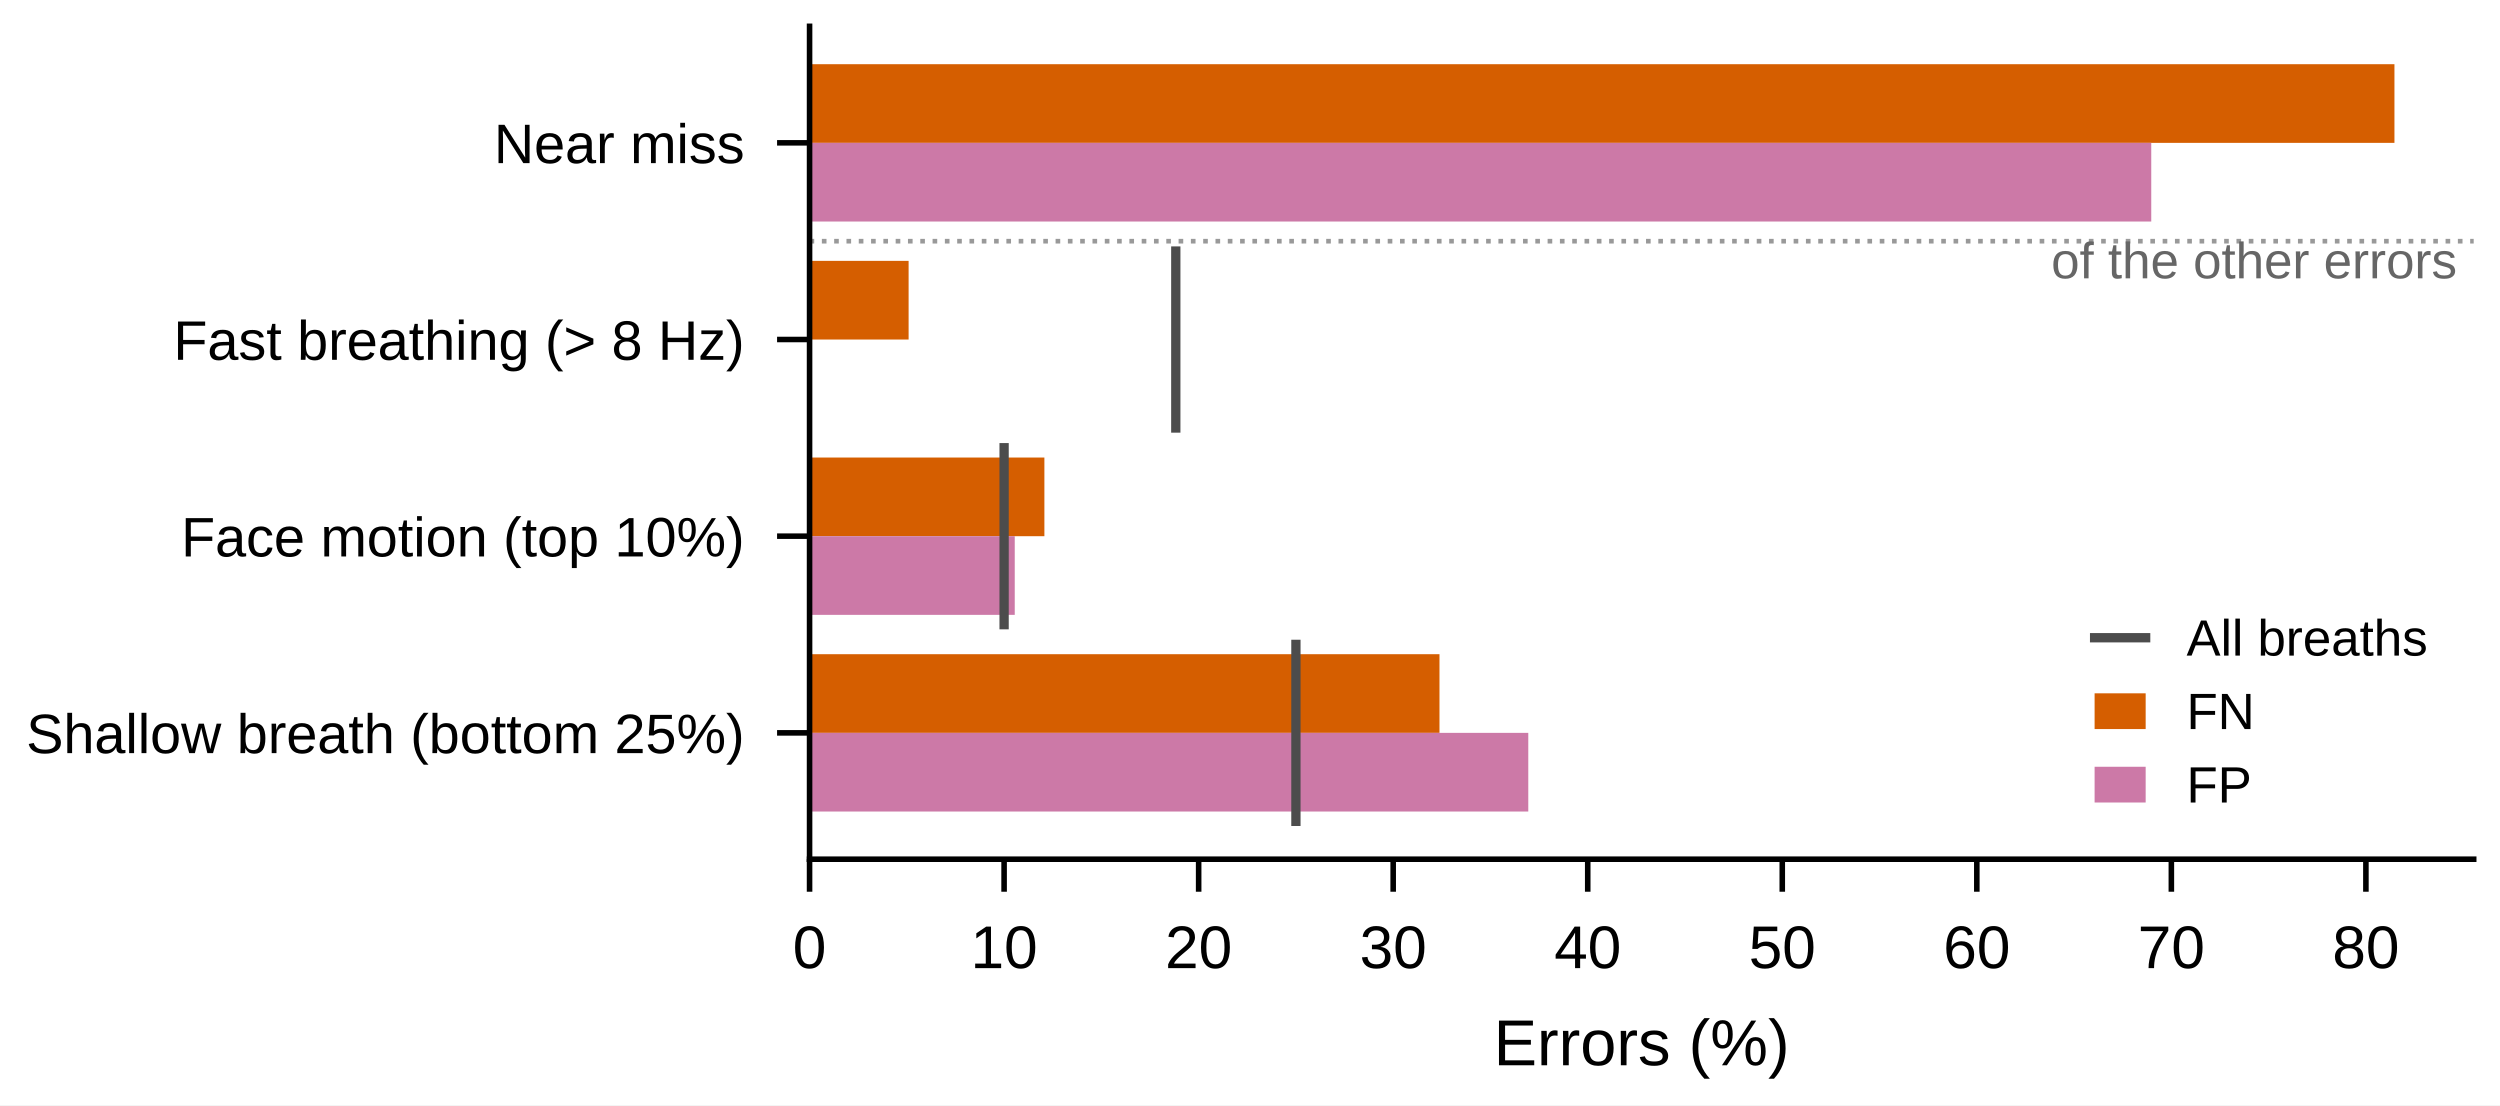
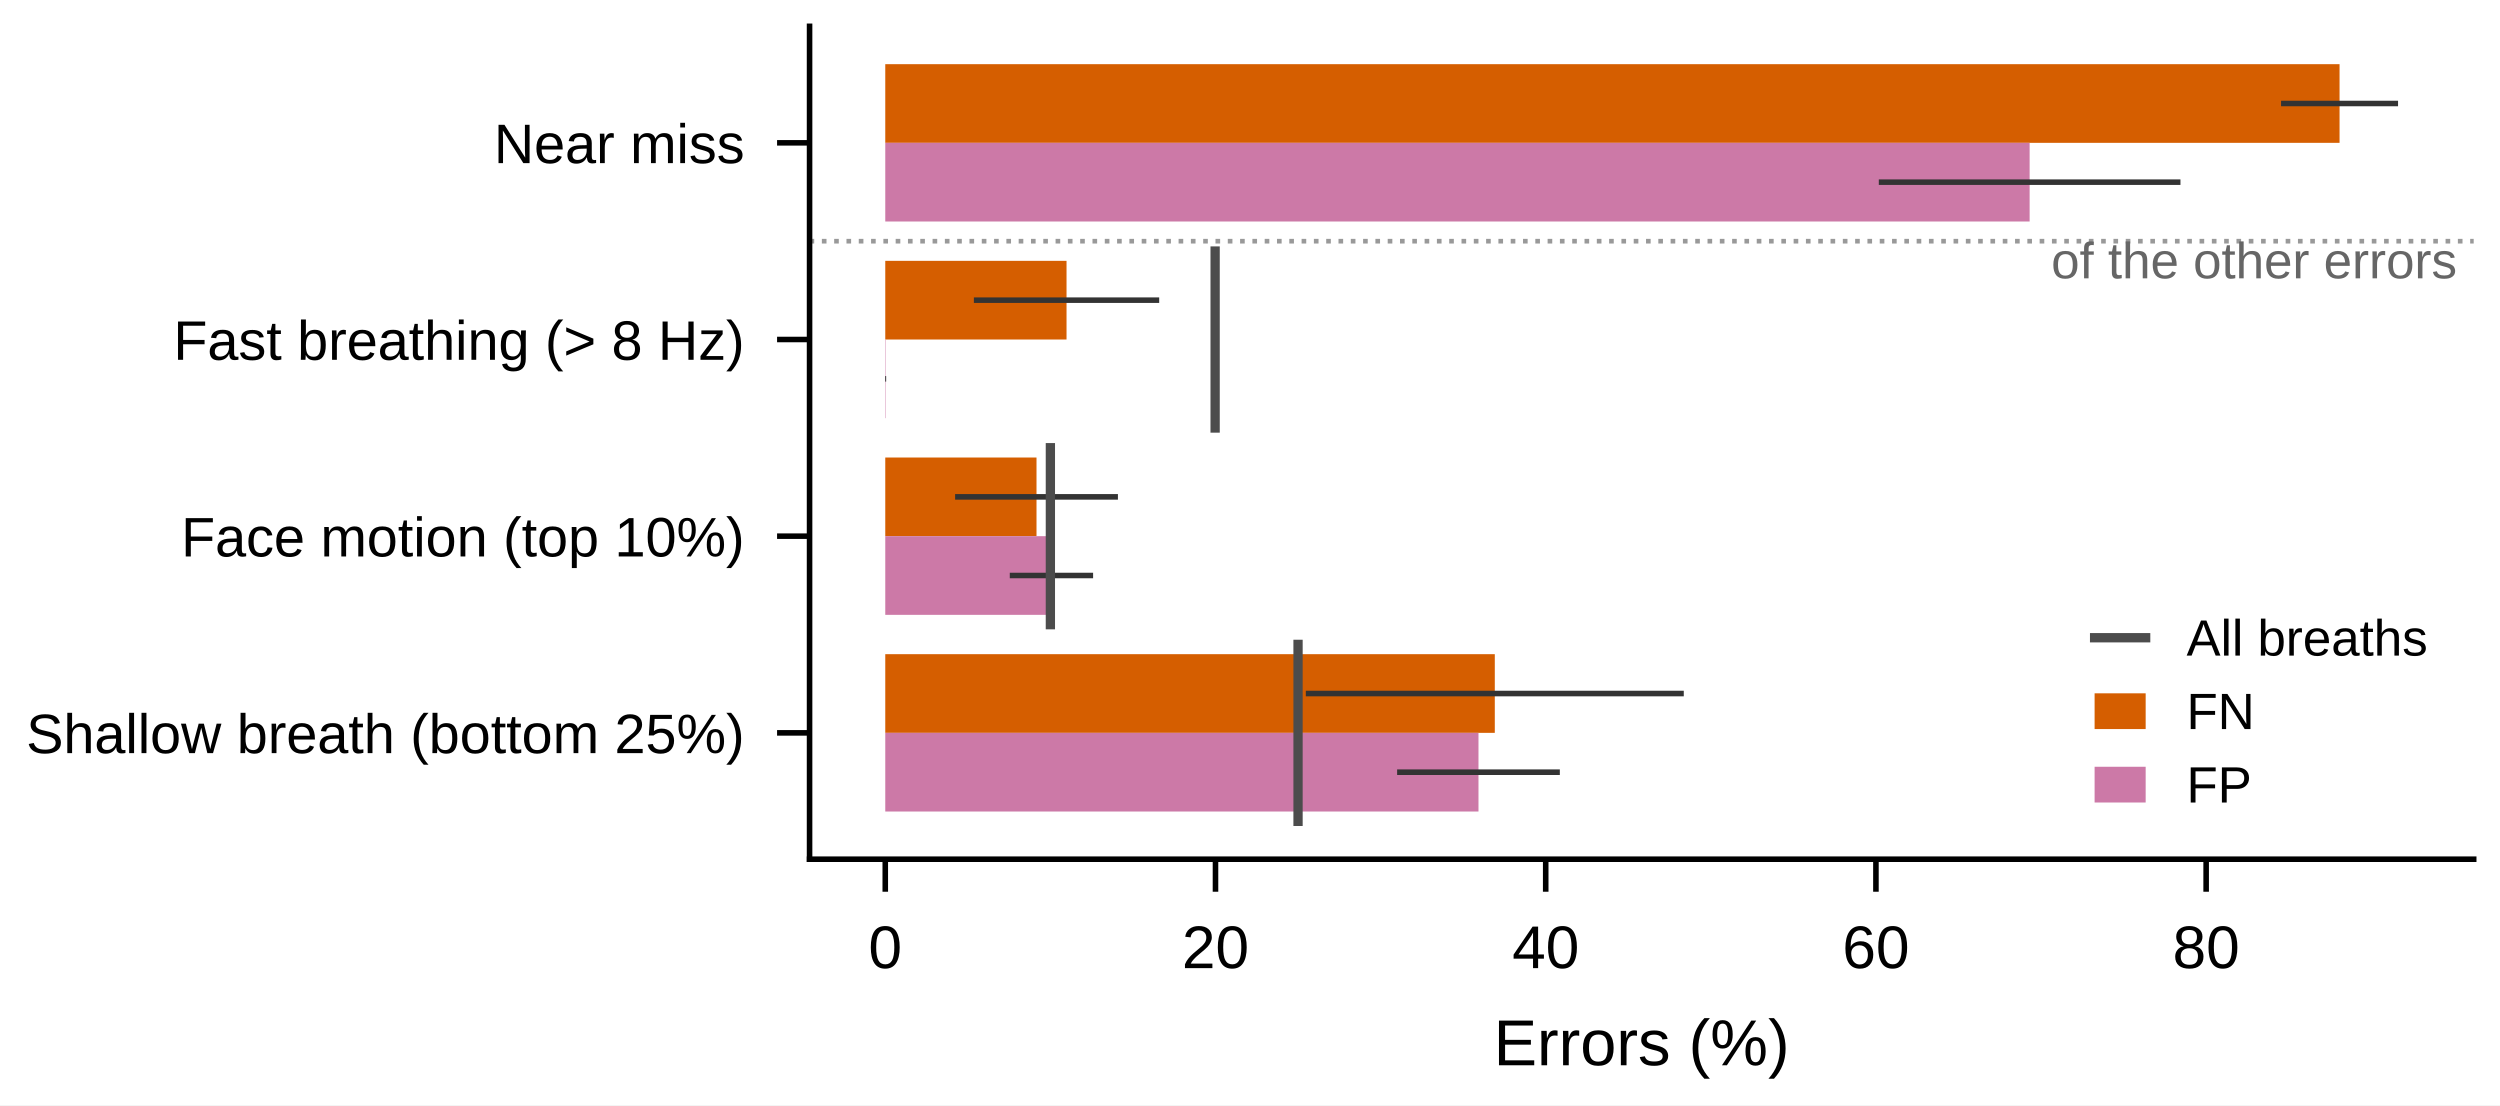
<svg xmlns="http://www.w3.org/2000/svg" xmlns:xlink="http://www.w3.org/1999/xlink" width="269.291pt" height="119.055pt" viewBox="0 0 269.291 119.055" version="1.1">
  <defs>
    <style type="text/css">*{stroke-linejoin: round; stroke-linecap: butt}</style>
  </defs>
  <g id="figure_1">
    <g id="patch_1">
      <path d="M 0 119.055  L 269.291 119.055  L 269.291 0  L 0 0  z " style="fill: #ffffff" />
    </g>
    <g id="axes_1">
      <g id="patch_2">
        <path d="M 87.203 92.551  L 266.457 92.551  L 266.457 2.835  L 87.203 2.835  z " style="fill: #ffffff" />
      </g>
      <g id="matplotlib.axis_1">
        <g id="xtick_1">
          <g id="line2d_1">
            <defs>
-               <path id="maf0a016976" d="M 0 0  L 0 3.5  " style="stroke: #000000; stroke-width: 0.6" />
+               <path id="m63ceb3e11d" d="M 0 0  L 0 3.5  " style="stroke: #000000; stroke-width: 0.6" />
            </defs>
            <g>
-               <use xlink:href="#maf0a016976" x="87.203" y="92.551" style="stroke: #000000; stroke-width: 0.6" />
+               <use xlink:href="#m63ceb3e11d" x="95.358" y="92.551" style="stroke: #000000; stroke-width: 0.6" />
            </g>
          </g>
          <g id="text_1">
-             <text style="font-size: 6.5px; font-family: 'Arial', 'Helvetica', 'DejaVu Sans', sans-serif; text-anchor: middle" x="87.203" y="104.283" transform="rotate(-0 87.20277 104.2831)">0</text>
+             <text style="font-size: 6.5px; font-family: 'Arial', 'Helvetica', 'DejaVu Sans', sans-serif; text-anchor: middle" x="95.358" y="104.283" transform="rotate(-0 95.35804 104.2831)">0</text>
          </g>
        </g>
        <g id="xtick_2">
          <g id="line2d_2">
            <g>
-               <use xlink:href="#maf0a016976" x="108.158" y="92.551" style="stroke: #000000; stroke-width: 0.6" />
+               <use xlink:href="#m63ceb3e11d" x="130.928" y="92.551" style="stroke: #000000; stroke-width: 0.6" />
            </g>
          </g>
          <g id="text_2">
-             <text style="font-size: 6.5px; font-family: 'Arial', 'Helvetica', 'DejaVu Sans', sans-serif; text-anchor: middle" x="108.158" y="104.283" transform="rotate(-0 108.1582 104.2831)">10</text>
+             <text style="font-size: 6.5px; font-family: 'Arial', 'Helvetica', 'DejaVu Sans', sans-serif; text-anchor: middle" x="130.928" y="104.283" transform="rotate(-0 130.9279 104.2831)">20</text>
          </g>
        </g>
        <g id="xtick_3">
          <g id="line2d_3">
            <g>
-               <use xlink:href="#maf0a016976" x="129.114" y="92.551" style="stroke: #000000; stroke-width: 0.6" />
+               <use xlink:href="#m63ceb3e11d" x="166.498" y="92.551" style="stroke: #000000; stroke-width: 0.6" />
            </g>
          </g>
          <g id="text_3">
-             <text style="font-size: 6.5px; font-family: 'Arial', 'Helvetica', 'DejaVu Sans', sans-serif; text-anchor: middle" x="129.114" y="104.283" transform="rotate(-0 129.1136 104.2831)">20</text>
+             <text style="font-size: 6.5px; font-family: 'Arial', 'Helvetica', 'DejaVu Sans', sans-serif; text-anchor: middle" x="166.498" y="104.283" transform="rotate(-0 166.4978 104.2831)">40</text>
          </g>
        </g>
        <g id="xtick_4">
          <g id="line2d_4">
            <g>
-               <use xlink:href="#maf0a016976" x="150.069" y="92.551" style="stroke: #000000; stroke-width: 0.6" />
+               <use xlink:href="#m63ceb3e11d" x="202.068" y="92.551" style="stroke: #000000; stroke-width: 0.6" />
            </g>
          </g>
          <g id="text_4">
-             <text style="font-size: 6.5px; font-family: 'Arial', 'Helvetica', 'DejaVu Sans', sans-serif; text-anchor: middle" x="150.069" y="104.283" transform="rotate(-0 150.0689 104.2831)">30</text>
+             <text style="font-size: 6.5px; font-family: 'Arial', 'Helvetica', 'DejaVu Sans', sans-serif; text-anchor: middle" x="202.068" y="104.283" transform="rotate(-0 202.0677 104.2831)">60</text>
          </g>
        </g>
        <g id="xtick_5">
          <g id="line2d_5">
            <g>
-               <use xlink:href="#maf0a016976" x="171.024" y="92.551" style="stroke: #000000; stroke-width: 0.6" />
+               <use xlink:href="#m63ceb3e11d" x="237.638" y="92.551" style="stroke: #000000; stroke-width: 0.6" />
            </g>
          </g>
          <g id="text_5">
-             <text style="font-size: 6.5px; font-family: 'Arial', 'Helvetica', 'DejaVu Sans', sans-serif; text-anchor: middle" x="171.024" y="104.283" transform="rotate(-0 171.0243 104.2831)">40</text>
-           </g>
-         </g>
-         <g id="xtick_6">
-           <g id="line2d_6">
-             <g>
-               <use xlink:href="#maf0a016976" x="191.98" y="92.551" style="stroke: #000000; stroke-width: 0.6" />
-             </g>
-           </g>
-           <g id="text_6">
-             <text style="font-size: 6.5px; font-family: 'Arial', 'Helvetica', 'DejaVu Sans', sans-serif; text-anchor: middle" x="191.98" y="104.283" transform="rotate(-0 191.9797 104.2831)">50</text>
-           </g>
-         </g>
-         <g id="xtick_7">
-           <g id="line2d_7">
-             <g>
-               <use xlink:href="#maf0a016976" x="212.935" y="92.551" style="stroke: #000000; stroke-width: 0.6" />
-             </g>
-           </g>
-           <g id="text_7">
-             <text style="font-size: 6.5px; font-family: 'Arial', 'Helvetica', 'DejaVu Sans', sans-serif; text-anchor: middle" x="212.935" y="104.283" transform="rotate(-0 212.9351 104.2831)">60</text>
-           </g>
-         </g>
-         <g id="xtick_8">
-           <g id="line2d_8">
-             <g>
-               <use xlink:href="#maf0a016976" x="233.891" y="92.551" style="stroke: #000000; stroke-width: 0.6" />
-             </g>
-           </g>
-           <g id="text_8">
-             <text style="font-size: 6.5px; font-family: 'Arial', 'Helvetica', 'DejaVu Sans', sans-serif; text-anchor: middle" x="233.891" y="104.283" transform="rotate(-0 233.8905 104.2831)">70</text>
-           </g>
-         </g>
-         <g id="xtick_9">
-           <g id="line2d_9">
-             <g>
-               <use xlink:href="#maf0a016976" x="254.846" y="92.551" style="stroke: #000000; stroke-width: 0.6" />
-             </g>
-           </g>
-           <g id="text_9">
-             <text style="font-size: 6.5px; font-family: 'Arial', 'Helvetica', 'DejaVu Sans', sans-serif; text-anchor: middle" x="254.846" y="104.283" transform="rotate(-0 254.8459 104.2831)">80</text>
-           </g>
-         </g>
-         <g id="text_10">
+             <text style="font-size: 6.5px; font-family: 'Arial', 'Helvetica', 'DejaVu Sans', sans-serif; text-anchor: middle" x="237.638" y="104.283" transform="rotate(-0 237.6376 104.2831)">80</text>
+           </g>
+         </g>
+         <g id="text_6">
          <text style="font-size: 7px; font-family: 'Arial', 'Helvetica', 'DejaVu Sans', sans-serif; text-anchor: middle" x="176.83" y="114.747" transform="rotate(-0 176.8297 114.7472)">Errors (%)</text>
        </g>
      </g>
      <g id="matplotlib.axis_2">
        <g id="ytick_1">
-           <g id="line2d_10">
+           <g id="line2d_6">
            <defs>
-               <path id="m51137a6140" d="M 0 0  L -3.5 0  " style="stroke: #000000; stroke-width: 0.6" />
+               <path id="maef2ebaa9c" d="M 0 0  L -3.5 0  " style="stroke: #000000; stroke-width: 0.6" />
            </defs>
            <g>
-               <use xlink:href="#m51137a6140" x="87.203" y="15.386" style="stroke: #000000; stroke-width: 0.6" />
-             </g>
-           </g>
-           <g id="text_11">
+               <use xlink:href="#maef2ebaa9c" x="87.203" y="15.386" style="stroke: #000000; stroke-width: 0.6" />
+             </g>
+           </g>
+           <g id="text_7">
            <text style="font-size: 6px; font-family: 'Arial', 'Helvetica', 'DejaVu Sans', sans-serif; text-anchor: end" x="80.203" y="17.571" transform="rotate(-0 80.20277 17.57053)">Near miss</text>
          </g>
        </g>
        <g id="ytick_2">
-           <g id="line2d_11">
-             <g>
-               <use xlink:href="#m51137a6140" x="87.203" y="36.571" style="stroke: #000000; stroke-width: 0.6" />
-             </g>
-           </g>
-           <g id="text_12">
+           <g id="line2d_7">
+             <g>
+               <use xlink:href="#maef2ebaa9c" x="87.203" y="36.571" style="stroke: #000000; stroke-width: 0.6" />
+             </g>
+           </g>
+           <g id="text_8">
            <text style="font-size: 6px; font-family: 'Arial', 'Helvetica', 'DejaVu Sans', sans-serif; text-anchor: end" x="80.203" y="38.755" transform="rotate(-0 80.20277 38.75501)">Fast breathing (&gt; 8 Hz)</text>
          </g>
        </g>
        <g id="ytick_3">
-           <g id="line2d_12">
-             <g>
-               <use xlink:href="#m51137a6140" x="87.203" y="57.755" style="stroke: #000000; stroke-width: 0.6" />
-             </g>
-           </g>
-           <g id="text_13">
+           <g id="line2d_8">
+             <g>
+               <use xlink:href="#maef2ebaa9c" x="87.203" y="57.755" style="stroke: #000000; stroke-width: 0.6" />
+             </g>
+           </g>
+           <g id="text_9">
            <text style="font-size: 6px; font-family: 'Arial', 'Helvetica', 'DejaVu Sans', sans-serif; text-anchor: end" x="80.203" y="59.939" transform="rotate(-0 80.20277 59.93948)">Face motion (top 10%)</text>
          </g>
        </g>
        <g id="ytick_4">
-           <g id="line2d_13">
-             <g>
-               <use xlink:href="#m51137a6140" x="87.203" y="78.94" style="stroke: #000000; stroke-width: 0.6" />
-             </g>
-           </g>
-           <g id="text_14">
+           <g id="line2d_9">
+             <g>
+               <use xlink:href="#maef2ebaa9c" x="87.203" y="78.94" style="stroke: #000000; stroke-width: 0.6" />
+             </g>
+           </g>
+           <g id="text_10">
            <text style="font-size: 6px; font-family: 'Arial', 'Helvetica', 'DejaVu Sans', sans-serif; text-anchor: end" x="80.203" y="81.124" transform="rotate(-0 80.20277 81.12396)">Shallow breath (bottom 25%)</text>
          </g>
        </g>
      </g>
      <g id="patch_3">
-         <path d="M 87.203 6.913  L 257.921 6.913  L 257.921 15.386  L 87.203 15.386  z " clip-path="url(#pc9a7fe6c4d)" style="fill: #d55e00" />
+         <path d="M 95.358 6.913  L 252.008 6.913  L 252.008 15.386  L 95.358 15.386  z " clip-path="url(#p235ca34b4e)" style="fill: #d55e00" />
      </g>
      <g id="patch_4">
-         <path d="M 87.203 28.097  L 97.872 28.097  L 97.872 36.571  L 87.203 36.571  z " clip-path="url(#pc9a7fe6c4d)" style="fill: #d55e00" />
+         <path d="M 95.358 28.097  L 114.883 28.097  L 114.883 36.571  L 95.358 36.571  z " clip-path="url(#p235ca34b4e)" style="fill: #d55e00" />
      </g>
      <g id="patch_5">
-         <path d="M 87.203 49.282  L 112.498 49.282  L 112.498 57.755  L 87.203 57.755  z " clip-path="url(#pc9a7fe6c4d)" style="fill: #d55e00" />
+         <path d="M 95.358 49.282  L 111.649 49.282  L 111.649 57.755  L 95.358 57.755  z " clip-path="url(#p235ca34b4e)" style="fill: #d55e00" />
      </g>
      <g id="patch_6">
-         <path d="M 87.203 70.466  L 155.056 70.466  L 155.056 78.94  L 87.203 78.94  z " clip-path="url(#pc9a7fe6c4d)" style="fill: #d55e00" />
+         <path d="M 95.358 70.466  L 161.014 70.466  L 161.014 78.94  L 95.358 78.94  z " clip-path="url(#p235ca34b4e)" style="fill: #d55e00" />
      </g>
      <g id="patch_7">
-         <path d="M 87.203 15.386  L 231.725 15.386  L 231.725 23.86  L 87.203 23.86  z " clip-path="url(#pc9a7fe6c4d)" style="fill: #cc79a7" />
+         <path d="M 95.358 15.386  L 218.624 15.386  L 218.624 23.86  L 95.358 23.86  z " clip-path="url(#p235ca34b4e)" style="fill: #cc79a7" />
      </g>
      <g id="patch_8">
-         <path d="M 87.203 36.571  L 87.203 36.571  L 87.203 45.045  L 87.203 45.045  z " clip-path="url(#pc9a7fe6c4d)" style="fill: #cc79a7" />
+         <path d="M 95.358 36.571  L 95.402 36.571  L 95.402 45.045  L 95.358 45.045  z " clip-path="url(#p235ca34b4e)" style="fill: #cc79a7" />
      </g>
      <g id="patch_9">
-         <path d="M 87.203 57.755  L 109.305 57.755  L 109.305 66.229  L 87.203 66.229  z " clip-path="url(#pc9a7fe6c4d)" style="fill: #cc79a7" />
+         <path d="M 95.358 57.755  L 113.257 57.755  L 113.257 66.229  L 95.358 66.229  z " clip-path="url(#p235ca34b4e)" style="fill: #cc79a7" />
      </g>
      <g id="patch_10">
-         <path d="M 87.203 78.94  L 164.621 78.94  L 164.621 87.414  L 87.203 87.414  z " clip-path="url(#pc9a7fe6c4d)" style="fill: #cc79a7" />
-       </g>
-       <g id="line2d_14">
-         <path d="M 126.652 27.038  L 126.652 46.104  " clip-path="url(#pc9a7fe6c4d)" style="fill: none; stroke: #4c4c4c; stroke-linecap: square" />
-       </g>
-       <g id="line2d_15">
-         <path d="M 108.158 48.222  L 108.158 67.288  " clip-path="url(#pc9a7fe6c4d)" style="fill: none; stroke: #4c4c4c; stroke-linecap: square" />
-       </g>
-       <g id="line2d_16">
-         <path d="M 139.591 69.407  L 139.591 88.473  " clip-path="url(#pc9a7fe6c4d)" style="fill: none; stroke: #4c4c4c; stroke-linecap: square" />
-       </g>
-       <g id="line2d_17">
-         <path d="M 87.203 25.979  L 266.457 25.979  " clip-path="url(#pc9a7fe6c4d)" style="fill: none; stroke-dasharray: 0.5,0.825; stroke-dashoffset: 0; stroke: #999999; stroke-width: 0.5" />
+         <path d="M 95.358 78.94  L 159.257 78.94  L 159.257 87.414  L 95.358 87.414  z " clip-path="url(#p235ca34b4e)" style="fill: #cc79a7" />
+       </g>
+       <g id="LineCollection_1">
+         <path d="M 245.707 11.15  L 258.309 11.15  " clip-path="url(#p235ca34b4e)" style="fill: none; stroke: #333333; stroke-width: 0.6" />
+         <path d="M 104.902 32.334  L 124.864 32.334  " clip-path="url(#p235ca34b4e)" style="fill: none; stroke: #333333; stroke-width: 0.6" />
+         <path d="M 102.88 53.519  L 120.419 53.519  " clip-path="url(#p235ca34b4e)" style="fill: none; stroke: #333333; stroke-width: 0.6" />
+         <path d="M 140.658 74.703  L 181.37 74.703  " clip-path="url(#p235ca34b4e)" style="fill: none; stroke: #333333; stroke-width: 0.6" />
+       </g>
+       <g id="LineCollection_2">
+         <path d="M 202.378 19.623  L 234.871 19.623  " clip-path="url(#p235ca34b4e)" style="fill: none; stroke: #333333; stroke-width: 0.6" />
+         <path d="M 95.351 40.808  L 95.453 40.808  " clip-path="url(#p235ca34b4e)" style="fill: none; stroke: #333333; stroke-width: 0.6" />
+         <path d="M 108.769 61.992  L 117.745 61.992  " clip-path="url(#p235ca34b4e)" style="fill: none; stroke: #333333; stroke-width: 0.6" />
+         <path d="M 150.493 83.177  L 168.02 83.177  " clip-path="url(#p235ca34b4e)" style="fill: none; stroke: #333333; stroke-width: 0.6" />
+       </g>
+       <g id="line2d_10">
+         <path d="M 130.889 27.038  L 130.889 46.104  " clip-path="url(#p235ca34b4e)" style="fill: none; stroke: #4c4c4c; stroke-linecap: square" />
+       </g>
+       <g id="line2d_11">
+         <path d="M 113.143 48.222  L 113.143 67.288  " clip-path="url(#p235ca34b4e)" style="fill: none; stroke: #4c4c4c; stroke-linecap: square" />
+       </g>
+       <g id="line2d_12">
+         <path d="M 139.82 69.407  L 139.82 88.473  " clip-path="url(#p235ca34b4e)" style="fill: none; stroke: #4c4c4c; stroke-linecap: square" />
+       </g>
+       <g id="line2d_13">
+         <path d="M 87.203 25.979  L 266.457 25.979  " clip-path="url(#p235ca34b4e)" style="fill: none; stroke-dasharray: 0.5,0.825; stroke-dashoffset: 0; stroke: #999999; stroke-width: 0.5" />
      </g>
      <g id="patch_11">
        <path d="M 87.203 92.551  L 87.203 2.835  " style="fill: none; stroke: #000000; stroke-width: 0.6; stroke-linejoin: miter; stroke-linecap: square" />
      </g>
      <g id="patch_12">
        <path d="M 87.203 92.551  L 266.457 92.551  " style="fill: none; stroke: #000000; stroke-width: 0.6; stroke-linejoin: miter; stroke-linecap: square" />
      </g>
-       <g id="text_15">
+       <g id="text_11">
        <text style="font-size: 5.5px; font-family: 'Arial', 'Helvetica', 'DejaVu Sans', sans-serif; text-anchor: end; fill: #666666" x="264.664" y="29.983" transform="rotate(-0 264.6642 29.98284)">of the other errors</text>
      </g>
      <g id="legend_1">
-         <g id="line2d_18">
+         <g id="line2d_14">
          <path d="M 225.623 68.695  L 228.373 68.695  L 231.123 68.695  " style="fill: none; stroke: #4c4c4c; stroke-linecap: square" />
        </g>
-         <g id="text_16">
+         <g id="text_12">
          <text style="font-size: 5.5px; font-family: 'Arial', 'Helvetica', 'DejaVu Sans', sans-serif; text-anchor: start" x="235.523" y="70.62" transform="rotate(-0 235.5226 70.62019)">All breaths</text>
        </g>
        <g id="patch_13">
          <path d="M 225.623 78.532  L 231.123 78.532  L 231.123 74.682  L 225.623 74.682  z " style="fill: #d55e00" />
        </g>
-         <g id="text_17">
+         <g id="text_13">
          <text style="font-size: 5.5px; font-family: 'Arial', 'Helvetica', 'DejaVu Sans', sans-serif; text-anchor: start" x="235.523" y="78.532" transform="rotate(-0 235.5226 78.53181)">FN</text>
        </g>
        <g id="patch_14">
          <path d="M 225.623 86.443  L 231.123 86.443  L 231.123 82.593  L 225.623 82.593  z " style="fill: #cc79a7" />
        </g>
-         <g id="text_18">
+         <g id="text_14">
          <text style="font-size: 5.5px; font-family: 'Arial', 'Helvetica', 'DejaVu Sans', sans-serif; text-anchor: start" x="235.523" y="86.443" transform="rotate(-0 235.5226 86.44343)">FP</text>
        </g>
      </g>
    </g>
  </g>
  <defs>
-     <clipPath id="pc9a7fe6c4d">
+     <clipPath id="p235ca34b4e">
      <rect x="87.203" y="2.835" width="179.254" height="89.716" />
    </clipPath>
  </defs>
</svg>
